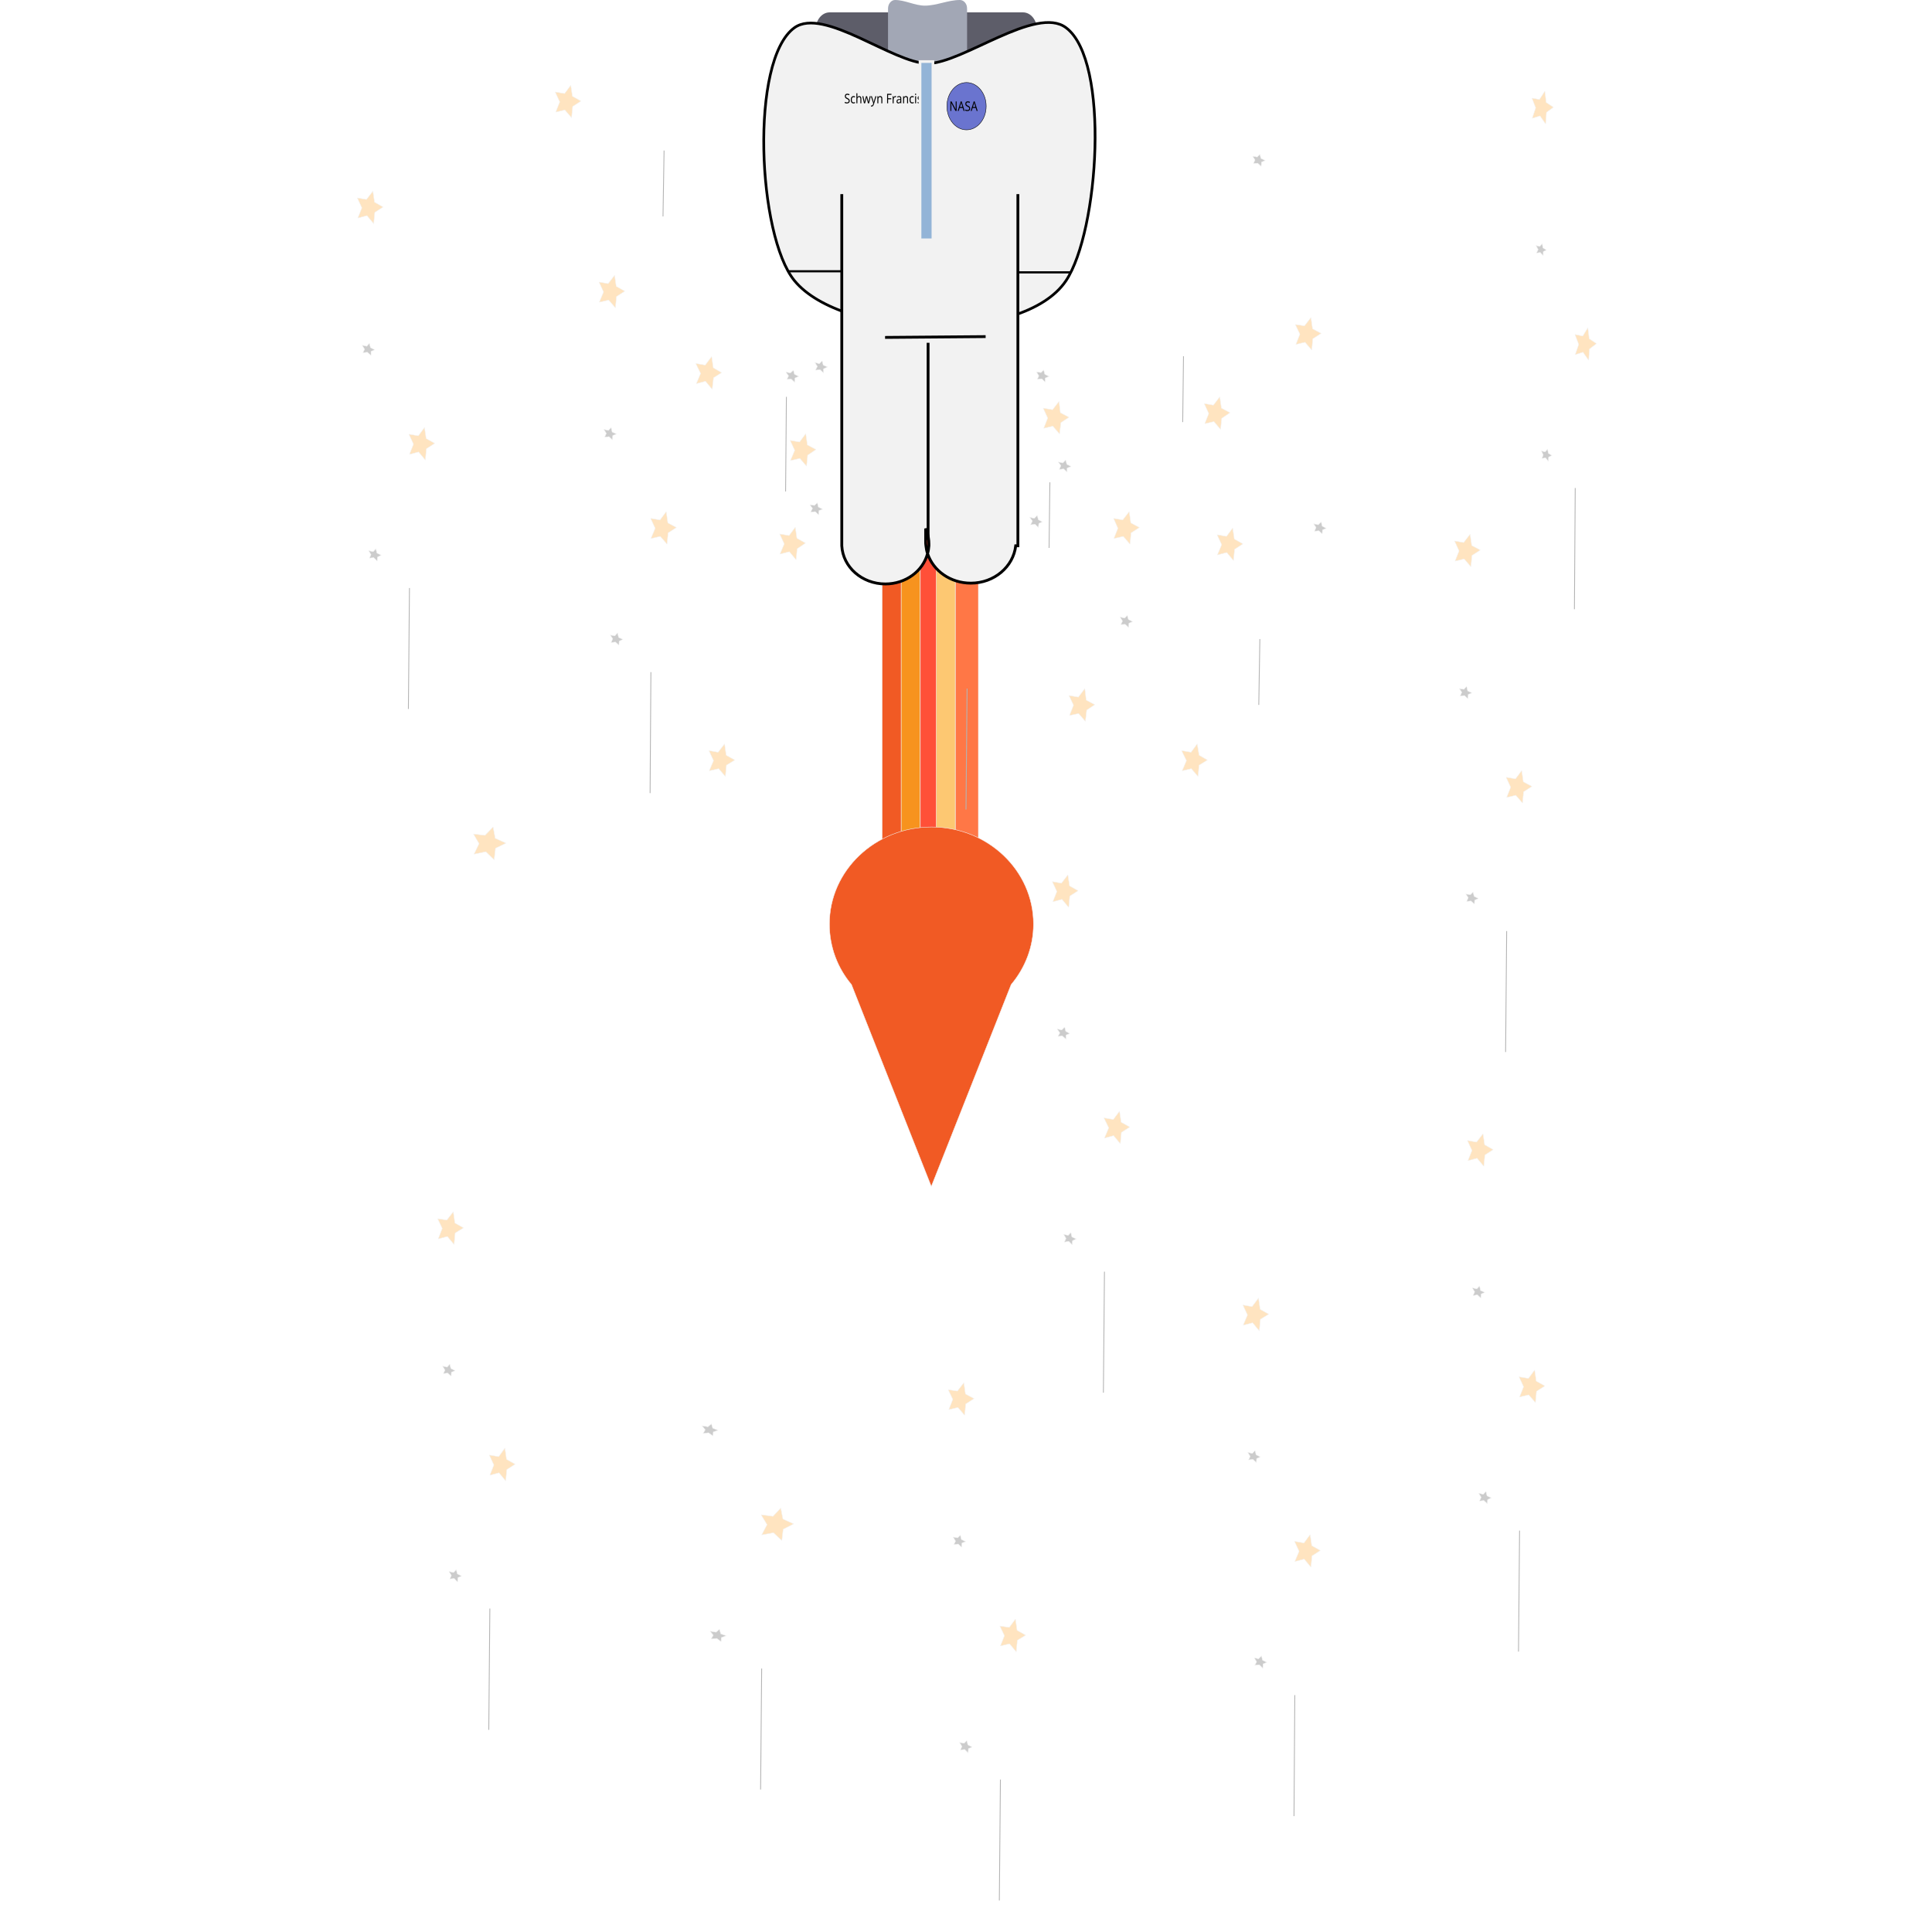
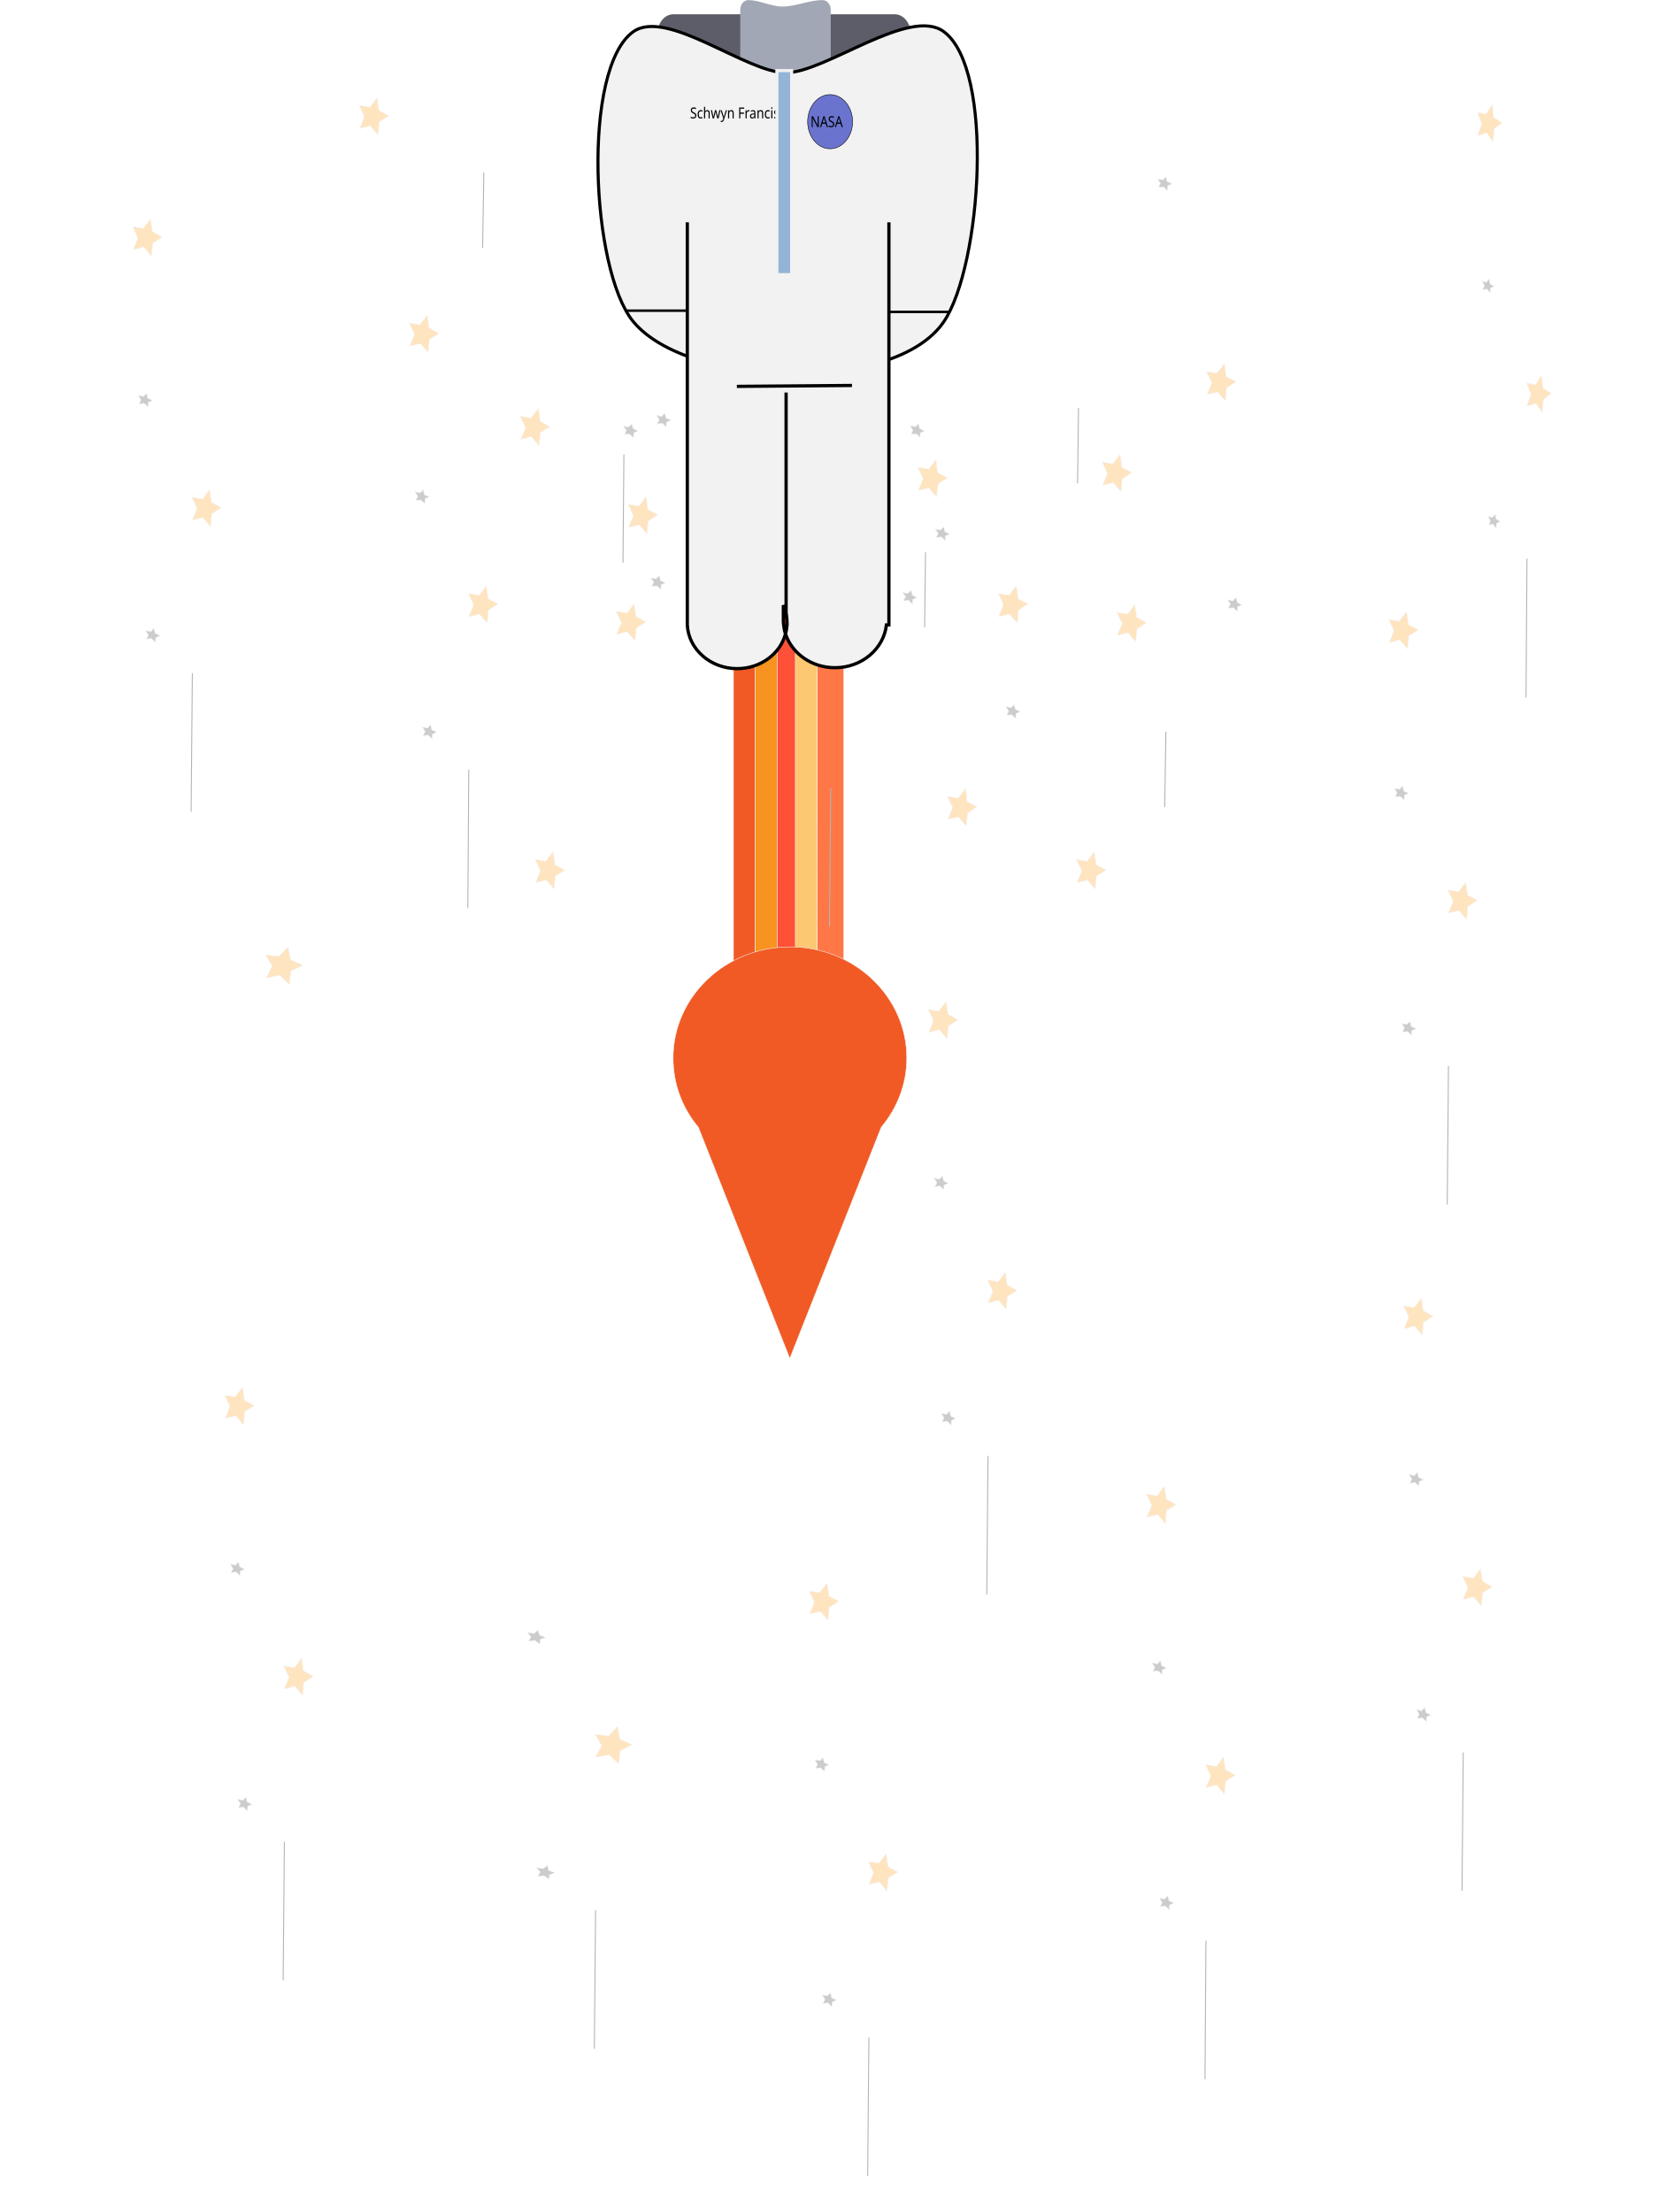
- <svg xmlns="http://www.w3.org/2000/svg" version="1.1" id="Layer_1" x="0px" y="0px" width="300px" height="300px" viewBox="0 0 539 718.6" style="enable-background:new 0 0 539 718.6;" xml:space="preserve">
+ <svg xmlns="http://www.w3.org/2000/svg" version="1.1" id="Layer_1" x="0px" y="0px" width="300px" height="400px" viewBox="0 0 539 718.6" style="enable-background:new 0 0 539 718.6;" xml:space="preserve">
  <style type="text/css">
	.st0{fill:#5D5D69;}
	.st1{fill:#A2A7B5;}
	.st2{fill:none;stroke:#F2F2F2;stroke-width:0.16;stroke-miterlimit:1.601;}
	.st3{fill:#F15A24;stroke:#F2F2F2;stroke-width:0.16;stroke-miterlimit:1.601;}
	.st4{fill:#F7931E;stroke:#F2F2F2;stroke-width:0.16;stroke-miterlimit:1.601;}
	.st5{fill:#FF5038;stroke:#F2F2F2;stroke-width:0.16;stroke-miterlimit:1.601;}
	.st6{fill:#FF7746;stroke:#F2F2F2;stroke-width:0.16;stroke-miterlimit:1.601;}
	.st7{fill:#FDC872;stroke:#F2F2F2;stroke-width:0.16;stroke-miterlimit:1.601;}
	.st8{fill:#F2F2F2;stroke:#000000;stroke-miterlimit:1.601;}
	.st9{fill:#FFE4C0;stroke:#F2F2F2;stroke-width:1.053;stroke-miterlimit:1.601;}
	.st10{fill:none;stroke:#000000;stroke-width:0.801;stroke-miterlimit:1.601;}
	.st11{fill:#FFE4C0;stroke:#F2F2F2;stroke-width:0.16;stroke-miterlimit:1.601;}
	.st12{fill:#CCCCCC;stroke:#F2F2F2;stroke-width:0.16;stroke-miterlimit:1.601;}
	.st13{fill:none;stroke:#B3B3B3;stroke-width:0.32;stroke-miterlimit:1.601;}
	.st14{fill:none;}
	.st15{font-family:'ArialMT';}
	.st16{font-size:4.939px;}
	.st17{fill:#6A74CF;stroke:#000000;stroke-width:0.16;stroke-miterlimit:1.601;}
	.st18{fill:none;stroke:#000000;stroke-width:1.053;stroke-miterlimit:1.601;}
	.st19{fill:#F2F2F2;stroke:#000000;stroke-width:1.053;stroke-miterlimit:1.601;}
	.st20{fill:#93B4D7;stroke:#F2F2F2;stroke-miterlimit:1.601;}
</style>
  <g>
    <path class="st0" d="M213.6,51.7c0,3.5,2.3,6.4,5.2,6.4h71.9c2.9,0,5.2-2.8,5.2-6.4V11c0-3.5-2.3-6.4-5.2-6.4h-71.9   c-2.9,0-5.2,2.8-5.2,6.4V51.7z" />
  </g>
  <path class="st1" d="M267.1,28.9h-24c-1.5,0-2.6-1.4-2.6-3.2V3.2c0-1.8,1.2-3.2,2.6-3.2c3.7,0,7.4,2.1,11.1,2.1  c4.3,0,8.7-2.1,13-2.1c0.2,0,1.1,0,1.9,0.9c0.5,0.6,0.8,1.3,0.8,2.3v22.6C269.7,27.5,268.6,28.9,267.1,28.9z" />
  <line class="st2 stars-drop" x1="287.7" y1="17.6" x2="308.5" y2="17.6" />
  <rect x="238.3" y="194.8" class="st3 flame" width="7.1" height="147" />
  <rect x="245.4" y="192.8" class="st4 " width="7.1" height="147" />
  <rect x="252.5" y="186.8" class="st5 flame" width="7.1" height="147" />
  <rect x="265.5" y="194.8" class="st6" width="8.6" height="147" />
  <rect x="258.4" y="184.8" class="st7" width="7.1" height="147" />
  <path class="st8" d="M255.3,23.6c12.9,0,40.3-21.7,51.4-13.3c16.5,12.3,12.2,75.8,0,94.1c-15.9,23.8-83.2,21.7-101,0  c-13.7-16.7-16.7-82.1,0-94.1C216.6,2.5,242.5,23.6,255.3,23.6" />
  <path class="st9" d="M224.1,100.9v15" />
  <line class="st10" x1="203.2" y1="100.9" x2="224.1" y2="100.9" />
  <line class="st10" x1="287.7" y1="101.3" x2="308.5" y2="101.3" />
  <path class="st3 flame" d="M294.6,343.7c0,8.5-3.1,16.3-8.3,22.5l-29.7,75.1l-29.7-75.1c-5.2-6.2-8.2-14-8.2-22.5c0-19.9,17-36.1,38-36.1  C277.6,307.6,294.6,323.8,294.6,343.7z" />
  <polygon class="st11 stars-drop" points="210.2,173.4 207.7,170.5 204.2,171.3 205.8,167.5 204.1,163.8 207.6,164.4 209.9,161.3 210.5,165.5   213.7,167.2 210.6,169.3 " />
  <polygon class="st11 stars-drop" points="304.3,161.4 301.8,158.5 298.4,159.3 299.9,155.5 298.2,151.8 301.7,152.4 304.1,149.3 304.6,153.5   307.8,155.2 304.8,157.2 " />
  <polygon class="st12 stars-drop" points="205.8,142.2 204.5,141 202.9,141.1 203.5,139.8 202.5,138.4 204.2,138.7 205.3,137.7 205.7,139.2   207.3,140 205.9,140.6 " />
  <polygon class="st12 stars-drop" points="307.1,175.6 305.8,174.4 304.2,174.6 304.8,173.2 303.8,171.8 305.5,172.2 306.6,171.1 307,172.7   308.6,173.5 307.1,174.1 " />
  <polygon class="st12 stars-drop" points="216.5,138.7 215.2,137.5 213.5,137.7 214.2,136.3 213.3,134.8 214.9,135.3 216,134.2 216.4,135.8   218,136.5 216.5,137.2 " />
  <polygon class="st12 stars-drop" points="214.7,191.5 213.4,190.3 211.7,190.5 212.4,189.1 211.4,187.7 213.1,188 214.2,187 214.6,188.6   216.2,189.4 214.8,189.9 " />
  <polygon class="st12 stars-drop" points="296.4,196.2 295.2,195 293.5,195.2 294.2,193.8 293.2,192.4 294.9,192.8 296,191.7 296.4,193.3   297.9,194.1 296.6,194.7 " />
  <polygon class="st12 stars-drop" points="298.9,142.1 297.7,140.9 296,141.1 296.6,139.8 295.7,138.3 297.4,138.6 298.4,137.6 298.8,139.2   300.4,140 299,140.6 " />
  <polygon class="st11 stars-drop" points="206.3,208.2 203.8,205.2 200.3,206.1 201.9,202.3 200.2,198.6 203.7,199.2 206,196.1 206.6,200.2   209.8,202 206.7,204.1 " />
  <line class="st13 stars-drop" x1="202.7" y1="147.6" x2="202.4" y2="182.8" />
  <line class="st13 stars-drop" x1="300.7" y1="179.4" x2="300.4" y2="203.8" />
  <rect x="224.2" y="34.9" class="st14" width="28.2" height="8.5" />
  <text transform="matrix(0.8245 0 0 1 224.1988 38.4287)" class="st15 st16">Schwyn Francis </text>
  <ellipse class="st17" cx="269.7" cy="39.5" rx="7.3" ry="8.8" />
  <rect x="263.3" y="37.7" class="st14" width="12.8" height="3.5" />
  <text transform="matrix(0.8245 0 0 1 263.3082 41.2627)" class="st15 st16">NASA</text>
  <line class="st14 stars-drop" x1="263.3" y1="41.3" x2="275.9" y2="34.9" />
  <polygon class="st11 stars-drop" points="175.1,144.8 172.6,141.8 169.2,142.7 170.8,138.9 169,135.2 172.5,135.8 174.9,132.6 175.5,136.8   178.6,138.6 175.6,140.5 " />
  <polygon class="st11 stars-drop" points="398.1,130.2 395.6,127.3 392.2,128.1 393.7,124.3 392,120.7 395.4,121.2 397.8,118.1 398.4,122.3   401.6,124 398.5,126 " />
  <polygon class="st11 stars-drop" points="158.3,202.4 155.8,199.5 152.3,200.3 153.9,196.5 152.2,192.8 155.7,193.4 158,190.3 158.6,194.5   161.8,196.2 158.7,198.2 " />
  <polygon class="st11 stars-drop" points="369,208.5 366.5,205.5 363,206.4 364.6,202.6 362.9,198.9 366.4,199.5 368.7,196.4 369.3,200.5   372.5,202.3 369.4,204.3 " />
  <polygon class="st11 stars-drop" points="364.2,159.7 361.7,156.8 358.3,157.6 359.8,153.8 358.1,150.1 361.5,150.7 363.9,147.6 364.5,151.8   367.7,153.5 364.6,155.6 " />
  <polygon class="st11 stars-drop" points="180,288.8 177.5,285.9 174,286.7 175.6,282.9 173.9,279.2 177.3,279.8 179.7,276.7 180.3,280.9   183.5,282.7 180.4,284.6 " />
  <polygon class="st11 stars-drop" points="313.9,268.3 311.4,265.4 308,266.1 309.5,262.3 307.8,258.7 311.3,259.3 313.7,256.1 314.2,260.4   317.4,262.1 314.4,264.1 " />
  <polygon class="st11 stars-drop" points="355.8,288.8 353.3,285.9 349.9,286.7 351.5,282.9 349.7,279.2 353.2,279.8 355.5,276.7 356.2,280.9   359.3,282.7 356.2,284.6 " />
  <polygon class="st11" points="330.5,202.4 328,199.5 324.5,200.3 326,196.5 324.4,192.8 327.8,193.4 330.2,190.3 330.8,194.5   334,196.2 330.9,198.2 " />
  <polygon class="st11" points="139.1,114.5 136.6,111.6 133.1,112.4 134.7,108.6 133,104.9 136.4,105.5 138.8,102.4 139.4,106.5   142.6,108.3 139.5,110.3 " />
  <polygon class="st11" points="122.8,43.8 120.3,40.9 116.9,41.7 118.4,37.9 116.7,34.2 120.2,34.8 122.5,31.7 123.1,35.8   126.3,37.6 123.2,39.6 " />
  <line class="st13 stars-drop" x1="378.8" y1="237.7" x2="378.4" y2="262.2" />
  <line class="st13 stars-drop" x1="269.9" y1="256.1" x2="269.5" y2="301.1" />
  <line class="st13 stars-drop" x1="152.3" y1="250" x2="152" y2="295" />
  <line class="st13 stars-drop" x1="350.4" y1="132.5" x2="350.1" y2="157" />
  <line class="st13 stars-drop" x1="157.2" y1="56" x2="156.8" y2="80.5" />
  <polygon class="st12" points="402,198.6 400.7,197.4 399.1,197.6 399.7,196.2 398.8,194.8 400.5,195.2 401.6,194.1 402,195.7   403.5,196.5 402.1,197.1 " />
  <polygon class="st12" points="140.4,240 139.1,238.8 137.5,239 138.1,237.6 137.2,236.2 138.9,236.5 139.9,235.4 140.3,237.1   141.9,237.8 140.5,238.5 " />
  <polygon class="st12" points="138,163.6 136.7,162.4 135.1,162.6 135.7,161.2 134.8,159.7 136.5,160.1 137.5,159 137.9,160.7   139.5,161.4 138.1,162 " />
  <polygon class="st12" points="379.3,61.9 378,60.7 376.4,60.8 377,59.5 376.1,58.1 377.8,58.4 378.8,57.4 379.2,58.9 380.8,59.7   379.4,60.3 " />
  <polygon class="st12" points="330,233.4 328.7,232.2 327.1,232.3 327.7,231 326.8,229.5 328.5,229.9 329.5,228.9 329.9,230.4   331.5,231.2 330.1,231.8 " />
  <path class="st18" d="M224.3,199.8L224.3,199.8l0-0.8C224.2,199.3,224.3,199.5,224.3,199.8z" />
  <path class="st18" d="M256.6,199c0,0.3,0,0.5,0,0.8h-1.1c-0.1-0.6-0.1-1.1-0.1-1.7v-5.2c0.2,0.4,0.3,0.8,0.5,1.3  C256.3,195.7,256.6,197.3,256.6,199z" />
  <path class="st19" d="M288.8,72.2v130.8h-0.8c-0.9,7.8-8,13.9-16.7,13.9c-7.6,0-14-4.6-16.1-11c0.3-0.9,0.4-1.9,0.5-2.9  c0-0.2,0-0.5,0-0.7c0-1.6-0.3-3.1-0.7-4.5c-0.1-0.4-0.3-0.8-0.5-1.2v4.8c0,0.5,0,1.1,0.1,1.6c0.1,1,0.3,2,0.6,2.9  c-1.7,6.5-8.1,11.3-15.7,11.3c-8.7,0-15.8-6.3-16.2-14.2c0-0.2,0-0.5,0-0.7V72.2" />
  <polyline class="st18" points="255.4,127.5 255.4,127.8 255.4,200.7 " />
  <line class="st18" x1="239.4" y1="125.5" x2="276.8" y2="125.2" />
  <polygon class="st11" points="326.9,425.4 324.4,422.4 321,423.3 322.6,419.5 320.8,415.8 324.3,416.4 326.6,413.3 327.2,417.4   330.4,419.2 327.3,421.2 " />
  <polygon class="st11" points="307.7,337.5 305.2,334.5 301.8,335.4 303.3,331.6 301.6,327.9 305,328.5 307.4,325.4 308,329.5   311.2,331.3 308.1,333.3 " />
  <line class="st13" x1="321" y1="473" x2="320.6" y2="518" />
  <polygon class="st12" points="309,463 307.7,461.7 306.1,462 306.7,460.6 305.8,459.1 307.5,459.5 308.5,458.4 308.9,460.1   310.5,460.8 309.1,461.5 " />
  <polygon class="st12" points="306.7,386.5 305.3,385.3 303.7,385.5 304.4,384.2 303.4,382.7 305.1,383.1 306.2,382 306.6,383.6   308.1,384.4 306.7,385 " />
  <polygon class="st11" points="481.3,521.7 478.8,518.8 475.4,519.6 476.9,515.8 475.2,512.1 478.7,512.7 481,509.6 481.6,513.7   484.8,515.5 481.7,517.5 " />
  <polygon class="st11" points="462.1,433.8 459.6,430.8 456.2,431.7 457.7,427.9 456,424.2 459.4,424.8 461.8,421.7 462.4,425.8   465.6,427.6 462.5,429.6 " />
  <line class="st13" x1="475.4" y1="569.3" x2="475" y2="614.3" />
  <polygon class="st12" points="463.4,559.3 462.1,558.1 460.5,558.3 461.1,556.9 460.2,555.4 461.9,555.8 462.9,554.7 463.3,556.4   464.9,557.1 463.5,557.8 " />
  <polygon class="st12" points="461,482.8 459.7,481.6 458.1,481.9 458.7,480.5 457.8,479 459.5,479.4 460.5,478.3 460.9,480   462.5,480.7 461.1,481.3 " />
  <polygon class="st11" points="98.3,550.8 95.8,547.8 92.4,548.7 93.9,544.9 92.2,541.2 95.7,541.8 98,538.6 98.6,542.8 101.8,544.6   98.7,546.6 " />
  <polygon class="st11" points="79.1,462.9 76.6,459.9 73.2,460.8 74.7,456.9 73,453.3 76.4,453.8 78.8,450.7 79.4,454.9 82.6,456.7   79.5,458.6 " />
  <line class="st13" x1="92.4" y1="598.3" x2="92" y2="643.4" />
  <polygon class="st12 stars-drop" points="80.4,588.4 79.1,587.1 77.5,587.3 78.1,586 77.2,584.5 78.9,584.9 79.9,583.8 80.3,585.4 81.9,586.2   80.5,586.8 " />
  <polygon class="st12" points="78,511.9 76.7,510.7 75.1,510.9 75.7,509.6 74.8,508.1 76.5,508.5 77.5,507.4 77.9,509 79.5,509.8   78.1,510.4 " />
  <polygon class="st11" points="201,573 197.9,570.1 193.5,570.9 195.5,567.1 193.3,563.4 197.7,564 200.6,560.9 201.4,565   205.4,566.8 201.5,568.8 " />
  <polygon class="st11" points="94,319.8 90.9,316.8 86.5,317.7 88.4,313.8 86.3,310.2 90.6,310.7 93.6,307.6 94.4,311.8 98.4,313.6   94.5,315.5 " />
  <line class="st13" x1="193.5" y1="620.6" x2="193.1" y2="665.6" />
  <polygon class="st12 stars-drop" points="178.4,610.6 176.8,609.4 174.7,609.6 175.5,608.2 174.3,606.7 176.5,607.1 177.8,606 178.3,607.7   180.3,608.4 178.5,609.1 " />
  <polygon class="st12 stars-drop" points="175.4,534.1 173.7,532.9 171.7,533.2 172.5,531.8 171.3,530.3 173.5,530.7 174.8,529.6 175.3,531.2   177.3,532 175.5,532.6 " />
  <polygon class="st11 stars-drop" points="476.5,298.7 474,295.8 470.6,296.6 472.1,292.8 470.4,289.1 473.9,289.7 476.2,286.6 476.8,290.8   480,292.5 476.9,294.5 " />
  <polygon class="st11 stars-drop" points="457.3,210.8 454.8,207.9 451.4,208.7 452.9,204.9 451.2,201.2 454.6,201.8 457,198.7 457.6,202.9   460.8,204.6 457.7,206.6 " />
  <line class="st13 stars-drop" x1="470.6" y1="346.3" x2="470.2" y2="391.3" />
  <polygon class="st12 stars-drop" points="458.6,336.3 457.3,335.1 455.7,335.3 456.3,333.9 455.4,332.5 457.1,332.8 458.1,331.8 458.5,333.4   460.1,334.2 458.7,334.8 " />
  <polygon class="st12 stars-drop" points="456.2,259.9 454.9,258.7 453.3,258.9 453.9,257.5 453,256.1 454.7,256.4 455.7,255.3 456.1,257   457.7,257.7 456.3,258.3 " />
  <polygon class="st11 stars-drop" points="68.4,171.1 65.9,168.1 62.5,169 64,165.2 62.3,161.5 65.8,162.1 68.1,159 68.7,163.1 71.9,164.9   68.8,166.9 " />
  <polygon class="st11 stars-drop" points="49.2,83.2 46.7,80.2 43.3,81.1 44.8,77.3 43.1,73.6 46.5,74.2 48.9,71.1 49.5,75.2 52.7,77 49.6,79   " />
  <line class="st13 stars-drop" x1="62.5" y1="218.7" x2="62.1" y2="263.7" />
  <polygon class="st12" points="50.5,208.7 49.2,207.4 47.6,207.6 48.2,206.3 47.3,204.8 49,205.2 50,204.1 50.4,205.7 52,206.5   50.6,207.2 " />
  <polygon class="st12 stars-drop" points="48.2,132.2 46.8,131 45.2,131.2 45.8,129.9 44.9,128.4 46.6,128.8 47.6,127.7 48,129.3 49.6,130.1   48.2,130.7 " />
  <polygon class="st11 stars-drop" points="397.8,582.9 395.3,579.9 391.8,580.8 393.4,577 391.7,573.3 395.2,573.9 397.5,570.8 398.1,574.9   401.3,576.7 398.2,578.7 " />
  <polygon class="st11 stars-drop" points="378.6,495 376.1,492 372.6,492.9 374.2,489.1 372.5,485.4 375.9,486 378.3,482.8 378.9,487   382.1,488.8 379,490.7 " />
  <line class="st13 stars-drop" x1="391.8" y1="630.5" x2="391.5" y2="675.5" />
  <polygon class="st12 stars-drop" points="379.9,620.5 378.6,619.2 376.9,619.4 377.6,618.1 376.7,616.6 378.3,617 379.4,615.9 379.8,617.5   381.4,618.3 380,618.9 " />
  <polygon class="st12 stars-drop" points="377.5,544 376.2,542.8 374.6,543 375.2,541.7 374.3,540.2 376,540.6 377,539.5 377.4,541.1 379,541.9   377.6,542.5 " />
  <polygon class="st11 stars-drop" points="288.2,614.4 285.7,611.4 282.3,612.2 283.8,608.4 282.1,604.8 285.6,605.3 287.9,602.2 288.5,606.4   291.7,608.2 288.6,610.1 " />
  <polygon class="st11 stars-drop" points="269,526.4 266.5,523.5 263.1,524.3 264.6,520.5 262.9,516.9 266.3,517.4 268.7,514.3 269.3,518.5   272.5,520.2 269.4,522.2 " />
  <line class="st13" x1="282.3" y1="661.9" x2="281.9" y2="706.9" />
  <polygon class="st12 stars-drop" points="270.3,652 269,650.7 267.4,650.9 268,649.6 267.1,648.1 268.8,648.4 269.8,647.4 270.2,649   271.8,649.8 270.4,650.4 " />
  <polygon class="st12 stars-drop" points="267.9,575.5 266.6,574.3 265,574.5 265.6,573.2 264.7,571.7 266.4,572 267.4,571 267.8,572.6   269.4,573.4 268,573.9 " />
  <polygon class="st11 stars-drop" points="501.1,134 499,131 496.1,131.9 497.4,128.1 496,124.4 498.9,125 500.8,121.9 501.3,126 504,127.8   501.4,129.8 " />
  <polygon class="st11 stars-drop" points="485.1,46.1 483,43.1 480.1,44 481.4,40.1 480,36.5 482.8,37 484.8,33.9 485.3,38.1 488,39.9   485.4,41.8 " />
  <line class="st13 stars-drop" x1="496.1" y1="181.5" x2="495.8" y2="226.6" />
  <polygon class="st12 stars-drop" points="486.1,171.6 485.1,170.3 483.7,170.5 484.2,169.2 483.5,167.7 484.9,168.1 485.8,167 486.1,168.6   487.4,169.4 486.2,170 " />
  <polygon class="st12 stars-drop" points="484.2,95.1 483.1,93.9 481.7,94.1 482.3,92.8 481.5,91.3 482.9,91.7 483.8,90.6 484.1,92.2 485.4,93   484.2,93.6 " />
  <rect x="252.4" y="22.9" class="st20" width="4.8" height="66.3" />
</svg>
